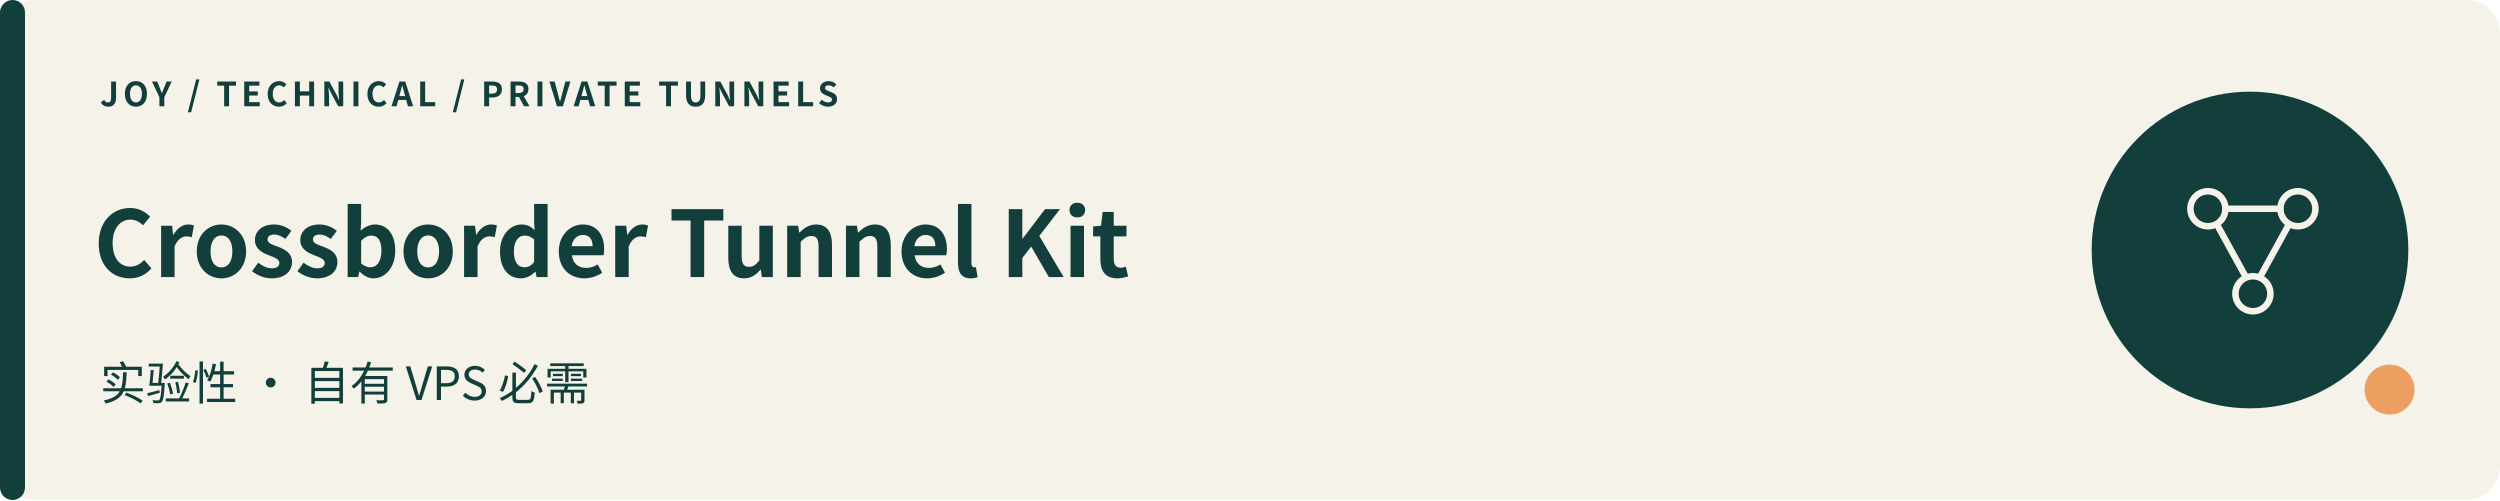
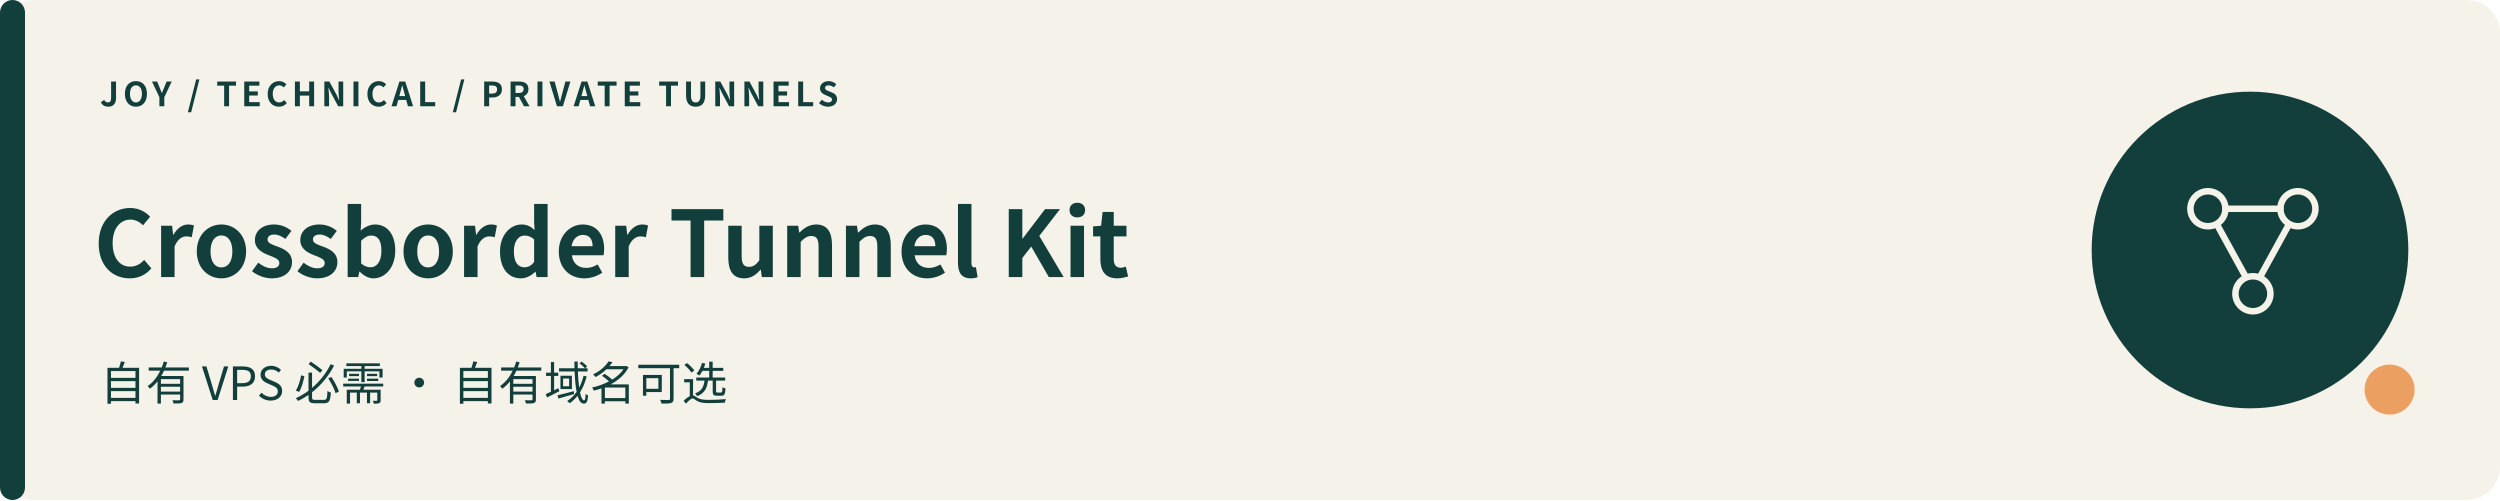
<svg xmlns="http://www.w3.org/2000/svg" width="1200" height="240" viewBox="0 0 1200 240" role="img" aria-label="Crossborder Tunnel Kit 项目封面">
  <g font-family="Microsoft YaHei, Noto Sans CJK SC, Segoe UI, sans-serif">
    <rect width="1200" height="240" rx="16" fill="#F5F2E9" />
    <rect width="12" height="240" rx="6" fill="#123F3B" />
    <text x="48" y="51" font-size="16" fill="#123F3B" font-weight="600" letter-spacing="2">JOY / TECHNICAL / PRIVATE TUNNELS</text>
    <text x="45" y="133" font-size="44" fill="#123F3B" font-weight="700">Crossborder Tunnel Kit</text>
-     <text x="48" y="192" font-size="22" fill="#123F3B" font-weight="400">实验性 · 自有 VPS 必需</text>
+     <text x="48" y="192" font-size="22" fill="#123F3B" font-weight="400">自有 VPS 必需 · 自有域名可选</text>
    <circle cx="1080" cy="120" r="76" fill="#123F3B" />
    <g transform="translate(1043 81) scale(1.2)" fill="none" stroke="#F5F2E9" stroke-width="2.6" stroke-linecap="round" stroke-linejoin="round">
      <circle cx="14" cy="16" r="7" />
      <circle cx="50" cy="16" r="7" />
      <circle cx="32" cy="50" r="7" />
      <path d="M21 16h22M18 23l11 20M46 23 35 43" />
    </g>
    <circle cx="1147" cy="187" r="12" fill="#EBA062" />
  </g>
</svg>
